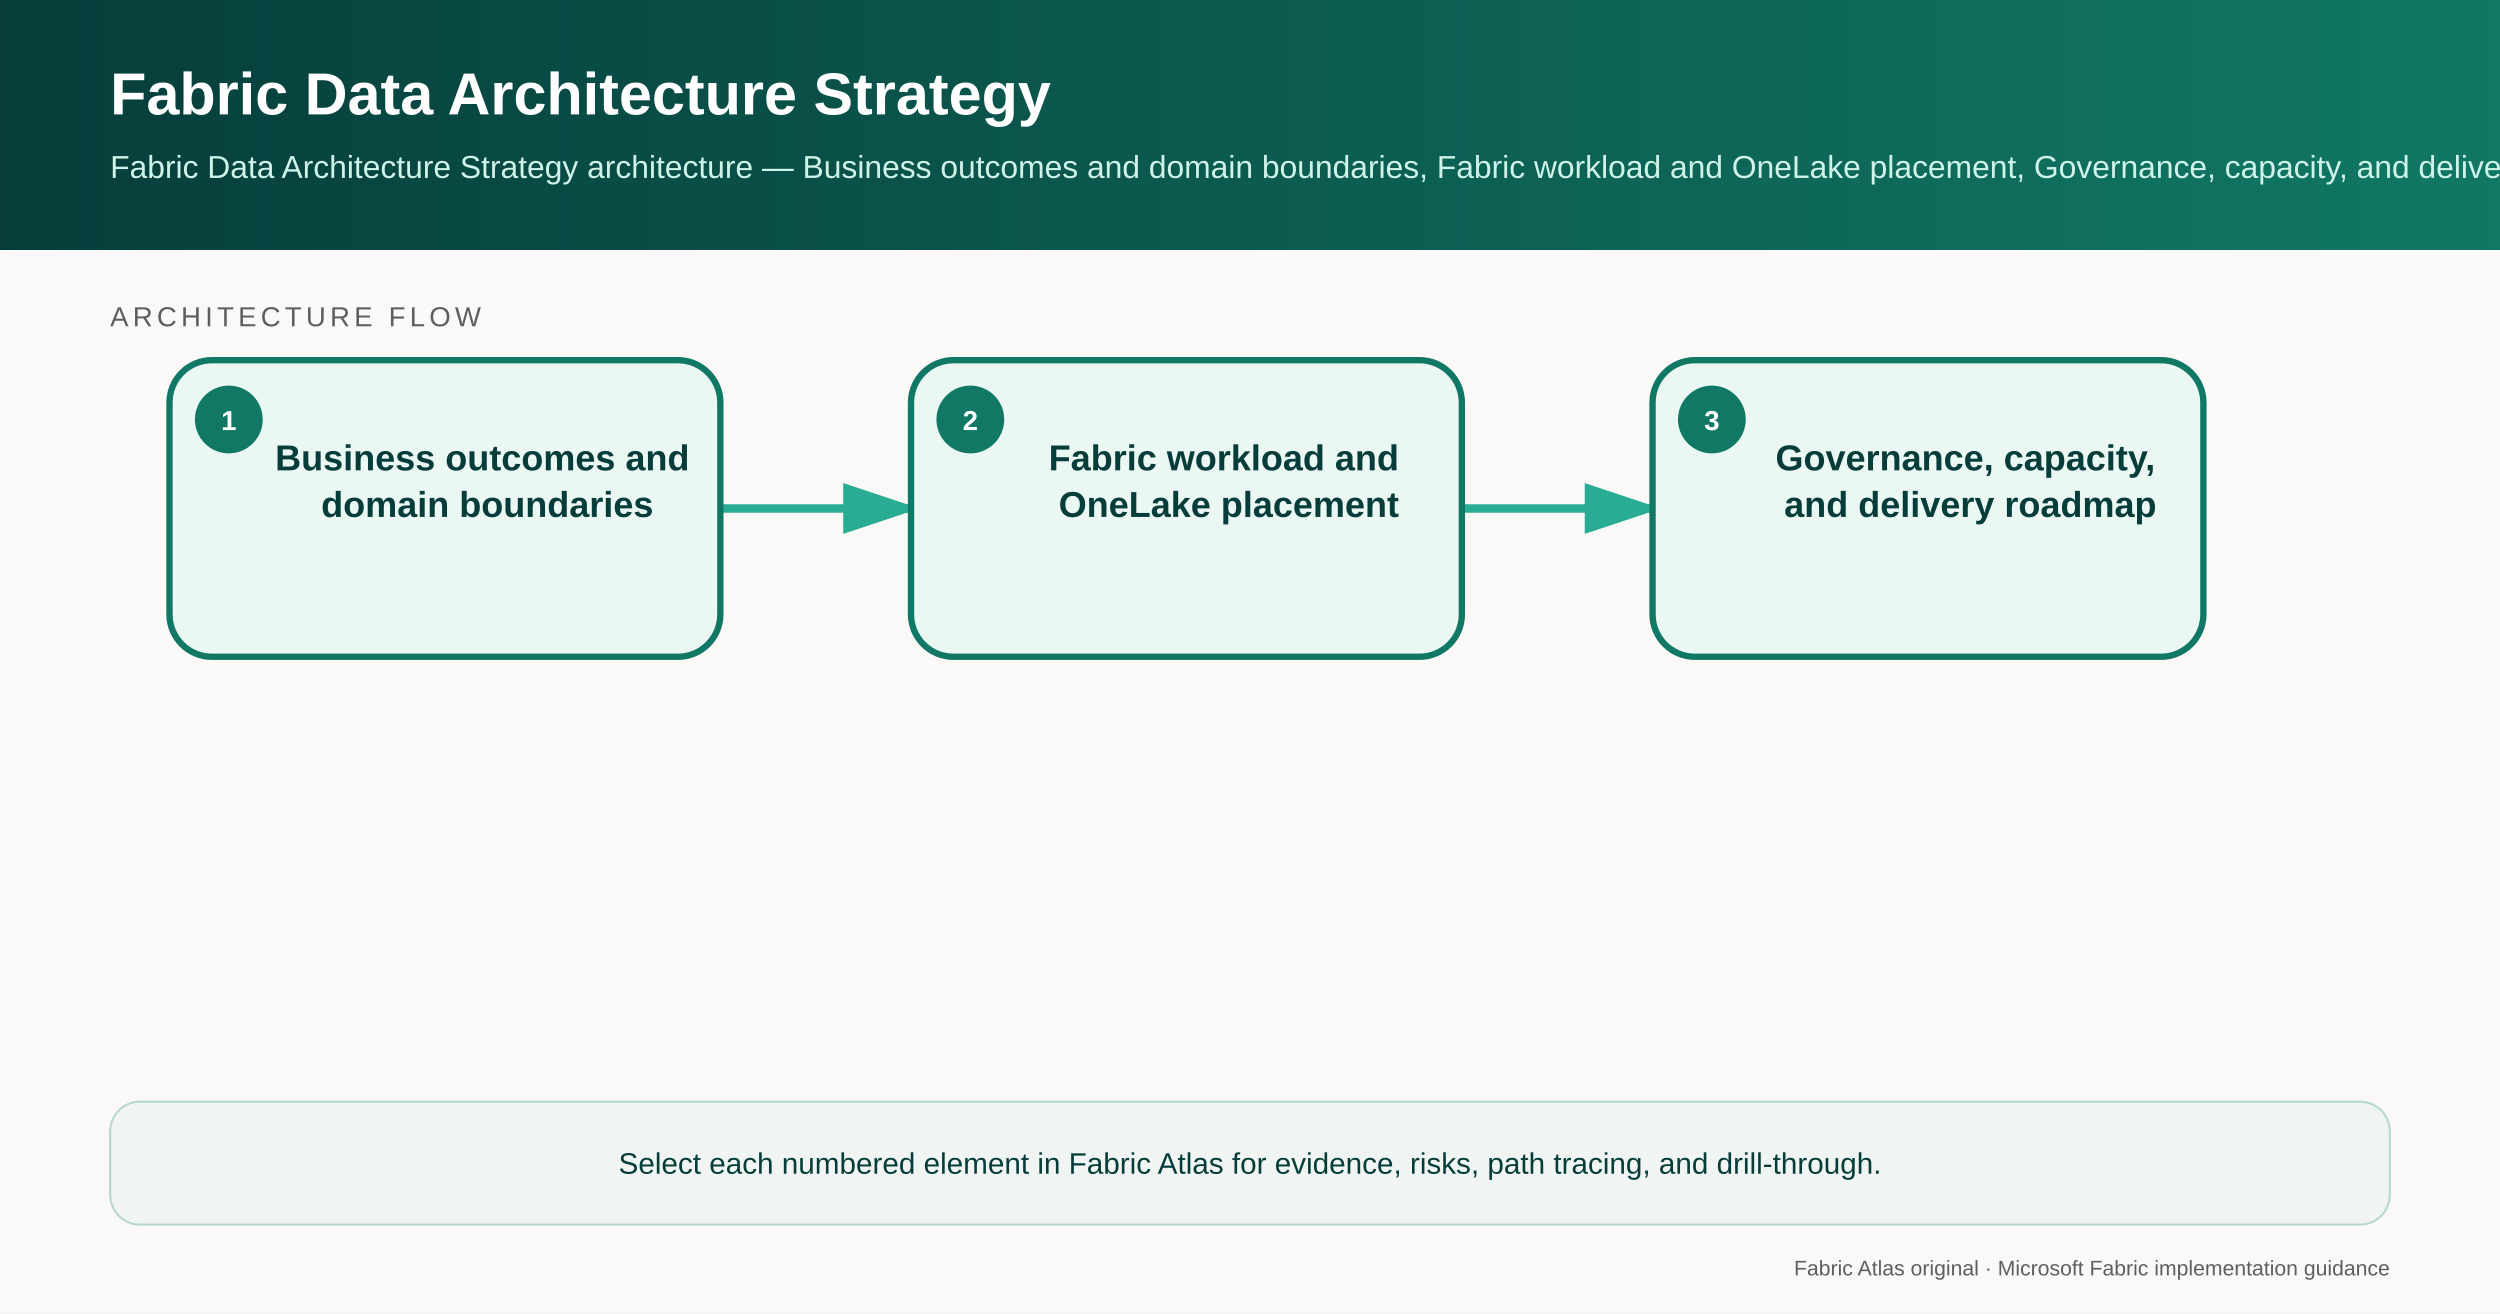
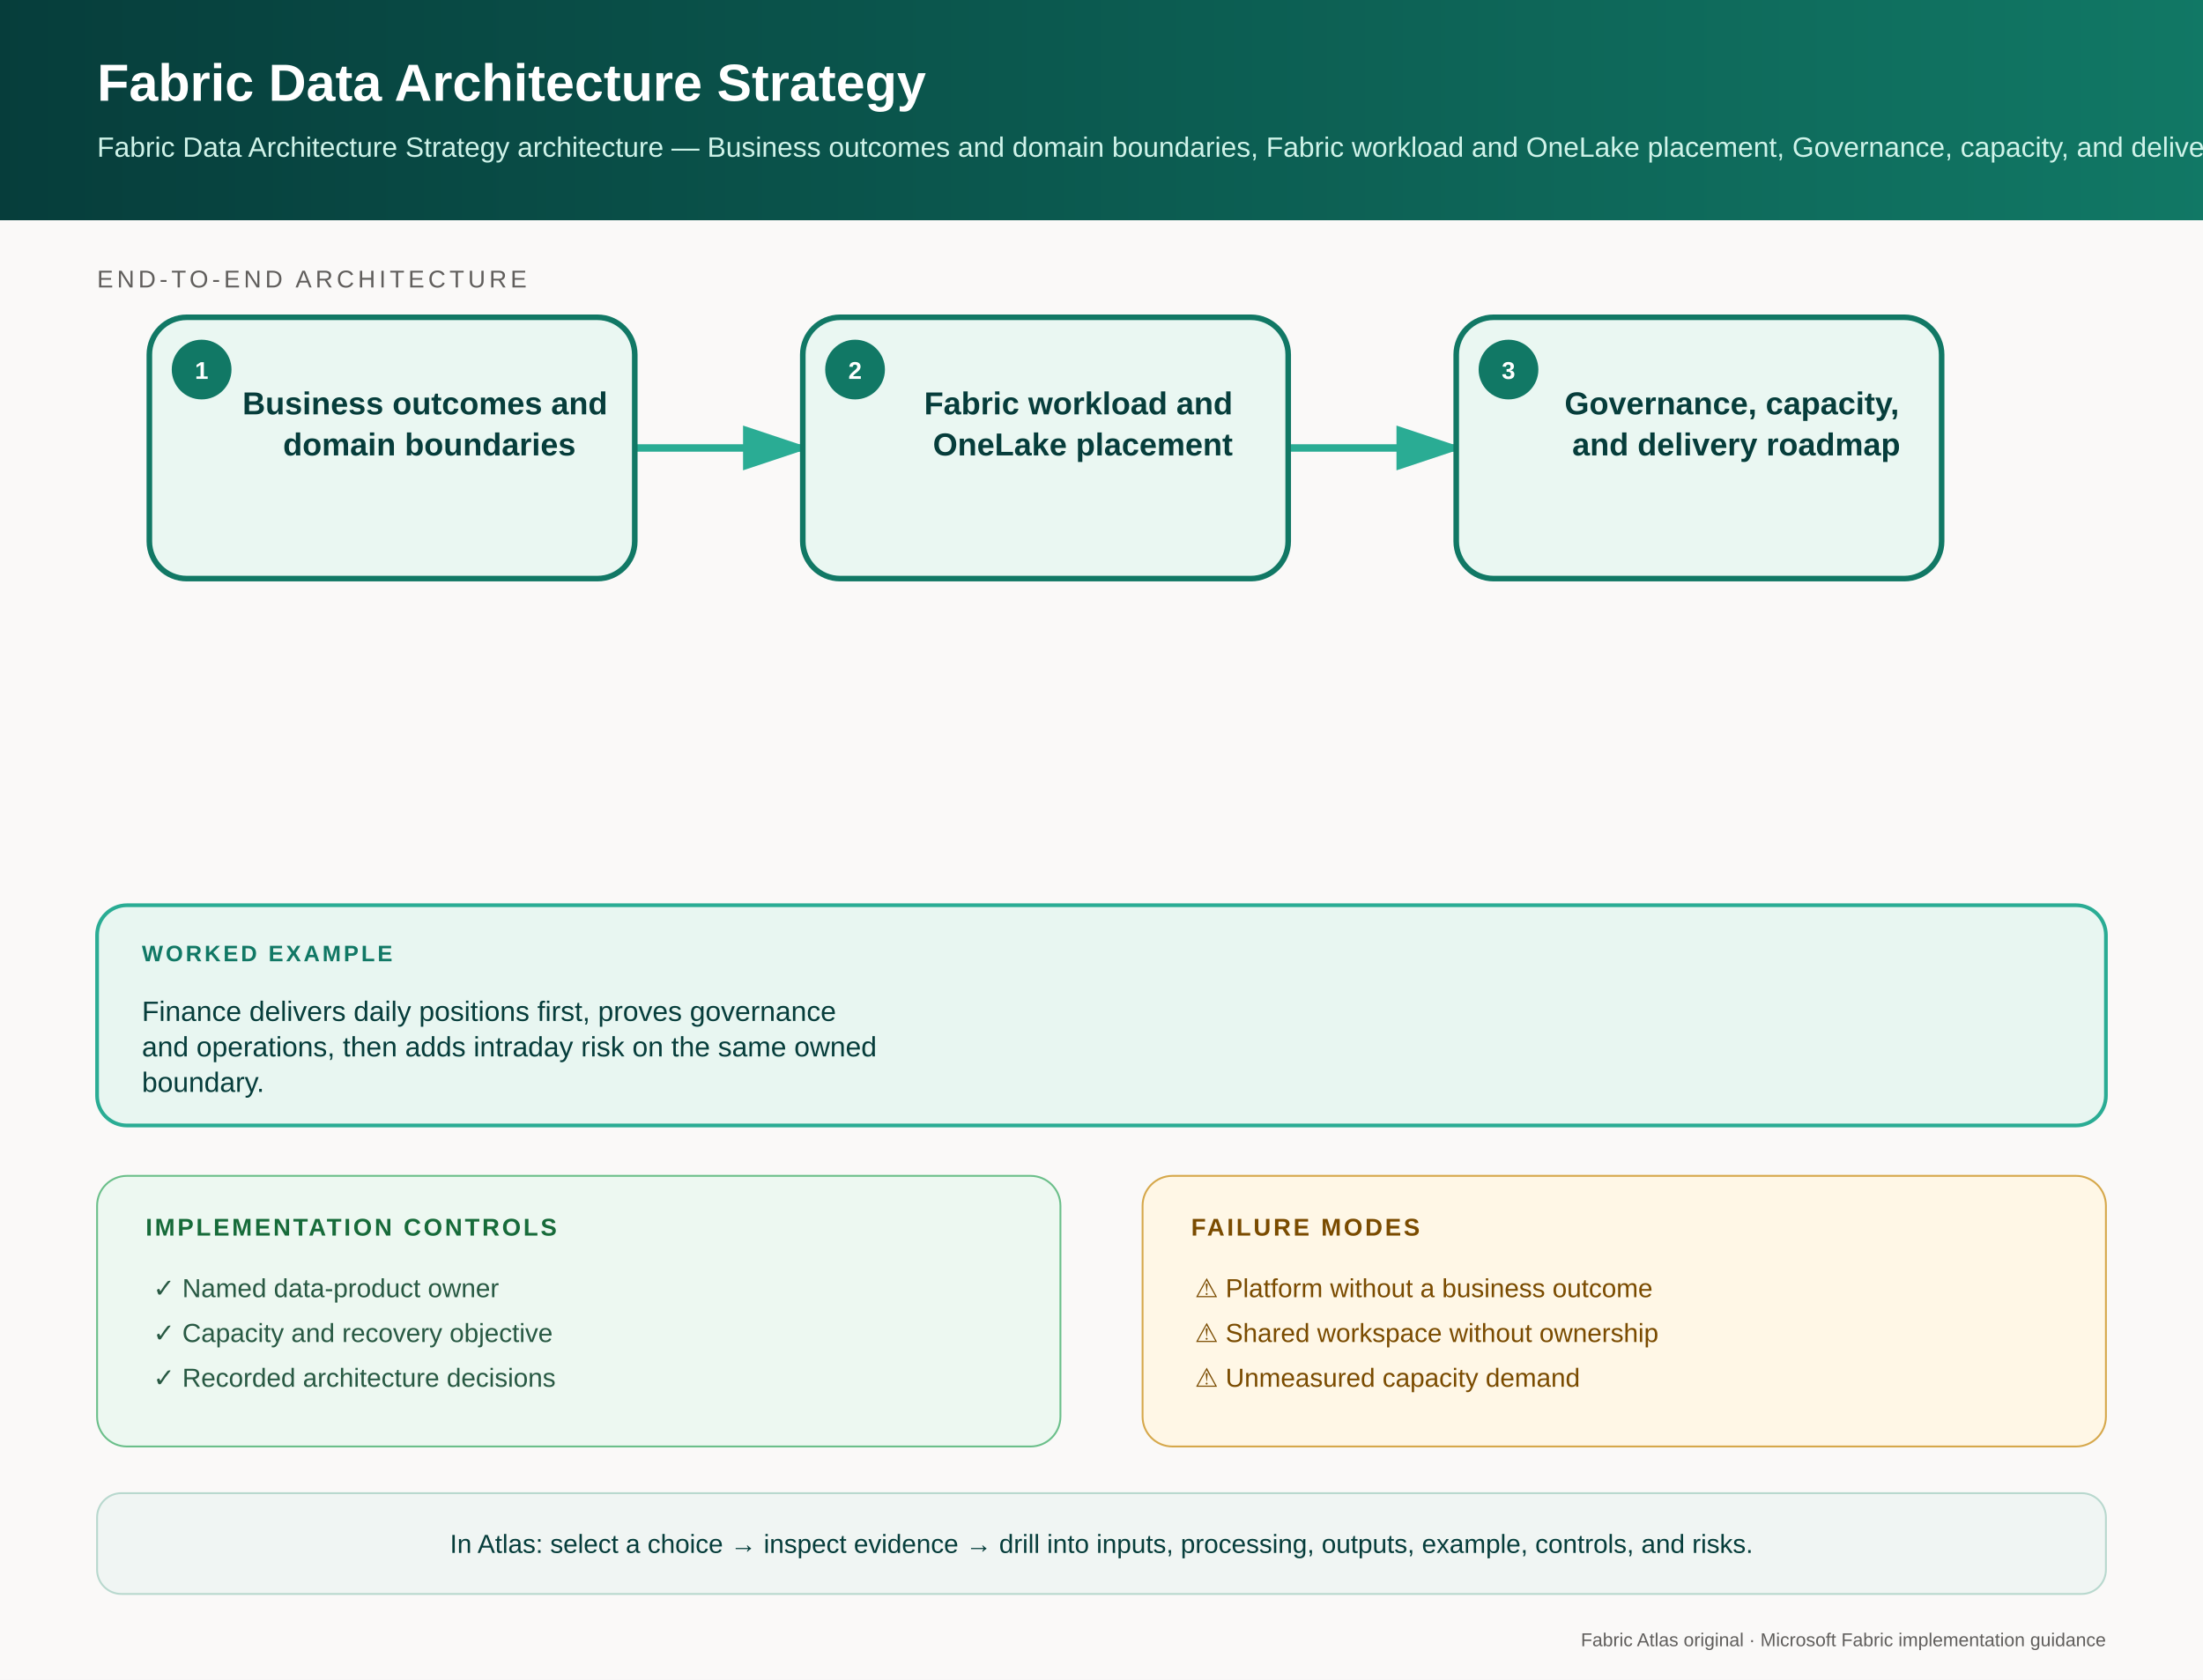
- <svg xmlns="http://www.w3.org/2000/svg" viewBox="0 0 1180 620" font-family="Segoe UI,Arial,sans-serif">
+ <svg xmlns="http://www.w3.org/2000/svg" viewBox="0 0 1180 900" font-family="Segoe UI,Arial,sans-serif">
  <defs>
    <linearGradient id="head" x1="0" x2="1">
      <stop stop-color="#063D3B" />
      <stop offset="1" stop-color="#117865" />
    </linearGradient>
    <marker id="arrow" markerWidth="10" markerHeight="10" refX="8" refY="3" orient="auto">
      <path d="M0,0 L0,6 L9,3 z" fill="#2AAC94" />
    </marker>
  </defs>
-   <rect width="1180" height="620" fill="#FAF9F8" />
+   <rect width="1180" height="900" fill="#FAF9F8" />
  <rect width="1180" height="118" fill="url(#head)" />
  <text x="52" y="54" fill="white" font-size="28" font-weight="700">Fabric Data Architecture Strategy</text>
  <text x="52" y="84" fill="#CFF3E9" font-size="15">Fabric Data Architecture Strategy architecture — Business outcomes and domain boundaries, Fabric workload and OneLake placement, Governance, capacity, and delivery roadmap</text>
-   <text x="52" y="154" fill="#605E5C" font-size="13" letter-spacing="2">ARCHITECTURE FLOW</text>
+   <text x="52" y="154" fill="#605E5C" font-size="13" letter-spacing="2">END-TO-END ARCHITECTURE</text>
  <path d="M 340 240 C 375 240, 395 240, 430 240" fill="none" stroke="#2AAC94" stroke-width="4" marker-end="url(#arrow)" />
  <path d="M 690 240 C 725 240, 745 240, 780 240" fill="none" stroke="#2AAC94" stroke-width="4" marker-end="url(#arrow)" />
  <rect x="80" y="170" width="260" height="140" rx="20" fill="#EAF7F2" stroke="#117865" stroke-width="3" />
  <circle cx="108" cy="198" r="16" fill="#117865" />
  <text x="108" y="203" text-anchor="middle" fill="white" font-size="13" font-weight="700">1</text>
  <text x="230" y="222" text-anchor="middle" fill="#063D3B" font-size="17" font-weight="600">
    <tspan x="230" dy="0">Business outcomes and</tspan>
    <tspan x="230" dy="22">domain boundaries</tspan>
  </text>
  <rect x="430" y="170" width="260" height="140" rx="20" fill="#EAF7F2" stroke="#117865" stroke-width="3" />
  <circle cx="458" cy="198" r="16" fill="#117865" />
  <text x="458" y="203" text-anchor="middle" fill="white" font-size="13" font-weight="700">2</text>
  <text x="580" y="222" text-anchor="middle" fill="#063D3B" font-size="17" font-weight="600">
    <tspan x="580" dy="0">Fabric workload and</tspan>
    <tspan x="580" dy="22">OneLake placement</tspan>
  </text>
  <rect x="780" y="170" width="260" height="140" rx="20" fill="#EAF7F2" stroke="#117865" stroke-width="3" />
  <circle cx="808" cy="198" r="16" fill="#117865" />
  <text x="808" y="203" text-anchor="middle" fill="white" font-size="13" font-weight="700">3</text>
  <text x="930" y="222" text-anchor="middle" fill="#063D3B" font-size="17" font-weight="600">
    <tspan x="930" dy="0">Governance, capacity,</tspan>
    <tspan x="930" dy="22">and delivery roadmap</tspan>
  </text>
-   <rect x="52" y="520" width="1076" height="58" rx="14" fill="#F0F5F3" stroke="#B8D8CE" />
-   <text x="590" y="554" text-anchor="middle" fill="#063D3B" font-size="14">Select each numbered element in Fabric Atlas for evidence, risks, path tracing, and drill-through.</text>
-   <text x="1128" y="602" text-anchor="end" fill="#605E5C" font-size="10">Fabric Atlas original · Microsoft Fabric implementation guidance</text>
+   <rect x="52" y="485" width="1076" height="118" rx="16" fill="#E8F6F1" stroke="#2AAC94" stroke-width="2" />
+   <text x="76" y="515" fill="#117865" font-size="12" font-weight="700" letter-spacing="1.4">WORKED EXAMPLE</text>
+   <text x="76" y="547" fill="#063D3B" font-size="15">
+     <tspan x="76" dy="0">Finance delivers daily positions first, proves governance</tspan>
+     <tspan x="76" dy="19">and operations, then adds intraday risk on the same owned</tspan>
+     <tspan x="76" dy="19">boundary.</tspan>
+   </text>
+   <rect x="52" y="630" width="516" height="145" rx="16" fill="#EDF8F1" stroke="#6BBF8A" />
+   <text x="78" y="662" fill="#176B3A" font-size="13" font-weight="700" letter-spacing="1.3">IMPLEMENTATION CONTROLS</text>
+   <text x="82" y="695" fill="#285943" font-size="14">✓ Named data-product owner</text>
+   <text x="82" y="719" fill="#285943" font-size="14">✓ Capacity and recovery objective</text>
+   <text x="82" y="743" fill="#285943" font-size="14">✓ Recorded architecture decisions</text>
+   <rect x="612" y="630" width="516" height="145" rx="16" fill="#FFF7E6" stroke="#D6A84B" />
+   <text x="638" y="662" fill="#7A4B00" font-size="13" font-weight="700" letter-spacing="1.3">FAILURE MODES</text>
+   <text x="640" y="695" fill="#7A4B00" font-size="14">⚠ Platform without a business outcome</text>
+   <text x="640" y="719" fill="#7A4B00" font-size="14">⚠ Shared workspace without ownership</text>
+   <text x="640" y="743" fill="#7A4B00" font-size="14">⚠ Unmeasured capacity demand</text>
+   <rect x="52" y="800" width="1076" height="54" rx="13" fill="#F0F5F3" stroke="#B8D8CE" />
+   <text x="590" y="832" text-anchor="middle" fill="#063D3B" font-size="14">In Atlas: select a choice → inspect evidence → drill into inputs, processing, outputs, example, controls, and risks.</text>
+   <text x="1128" y="882" text-anchor="end" fill="#605E5C" font-size="10">Fabric Atlas original · Microsoft Fabric implementation guidance</text>
</svg>
